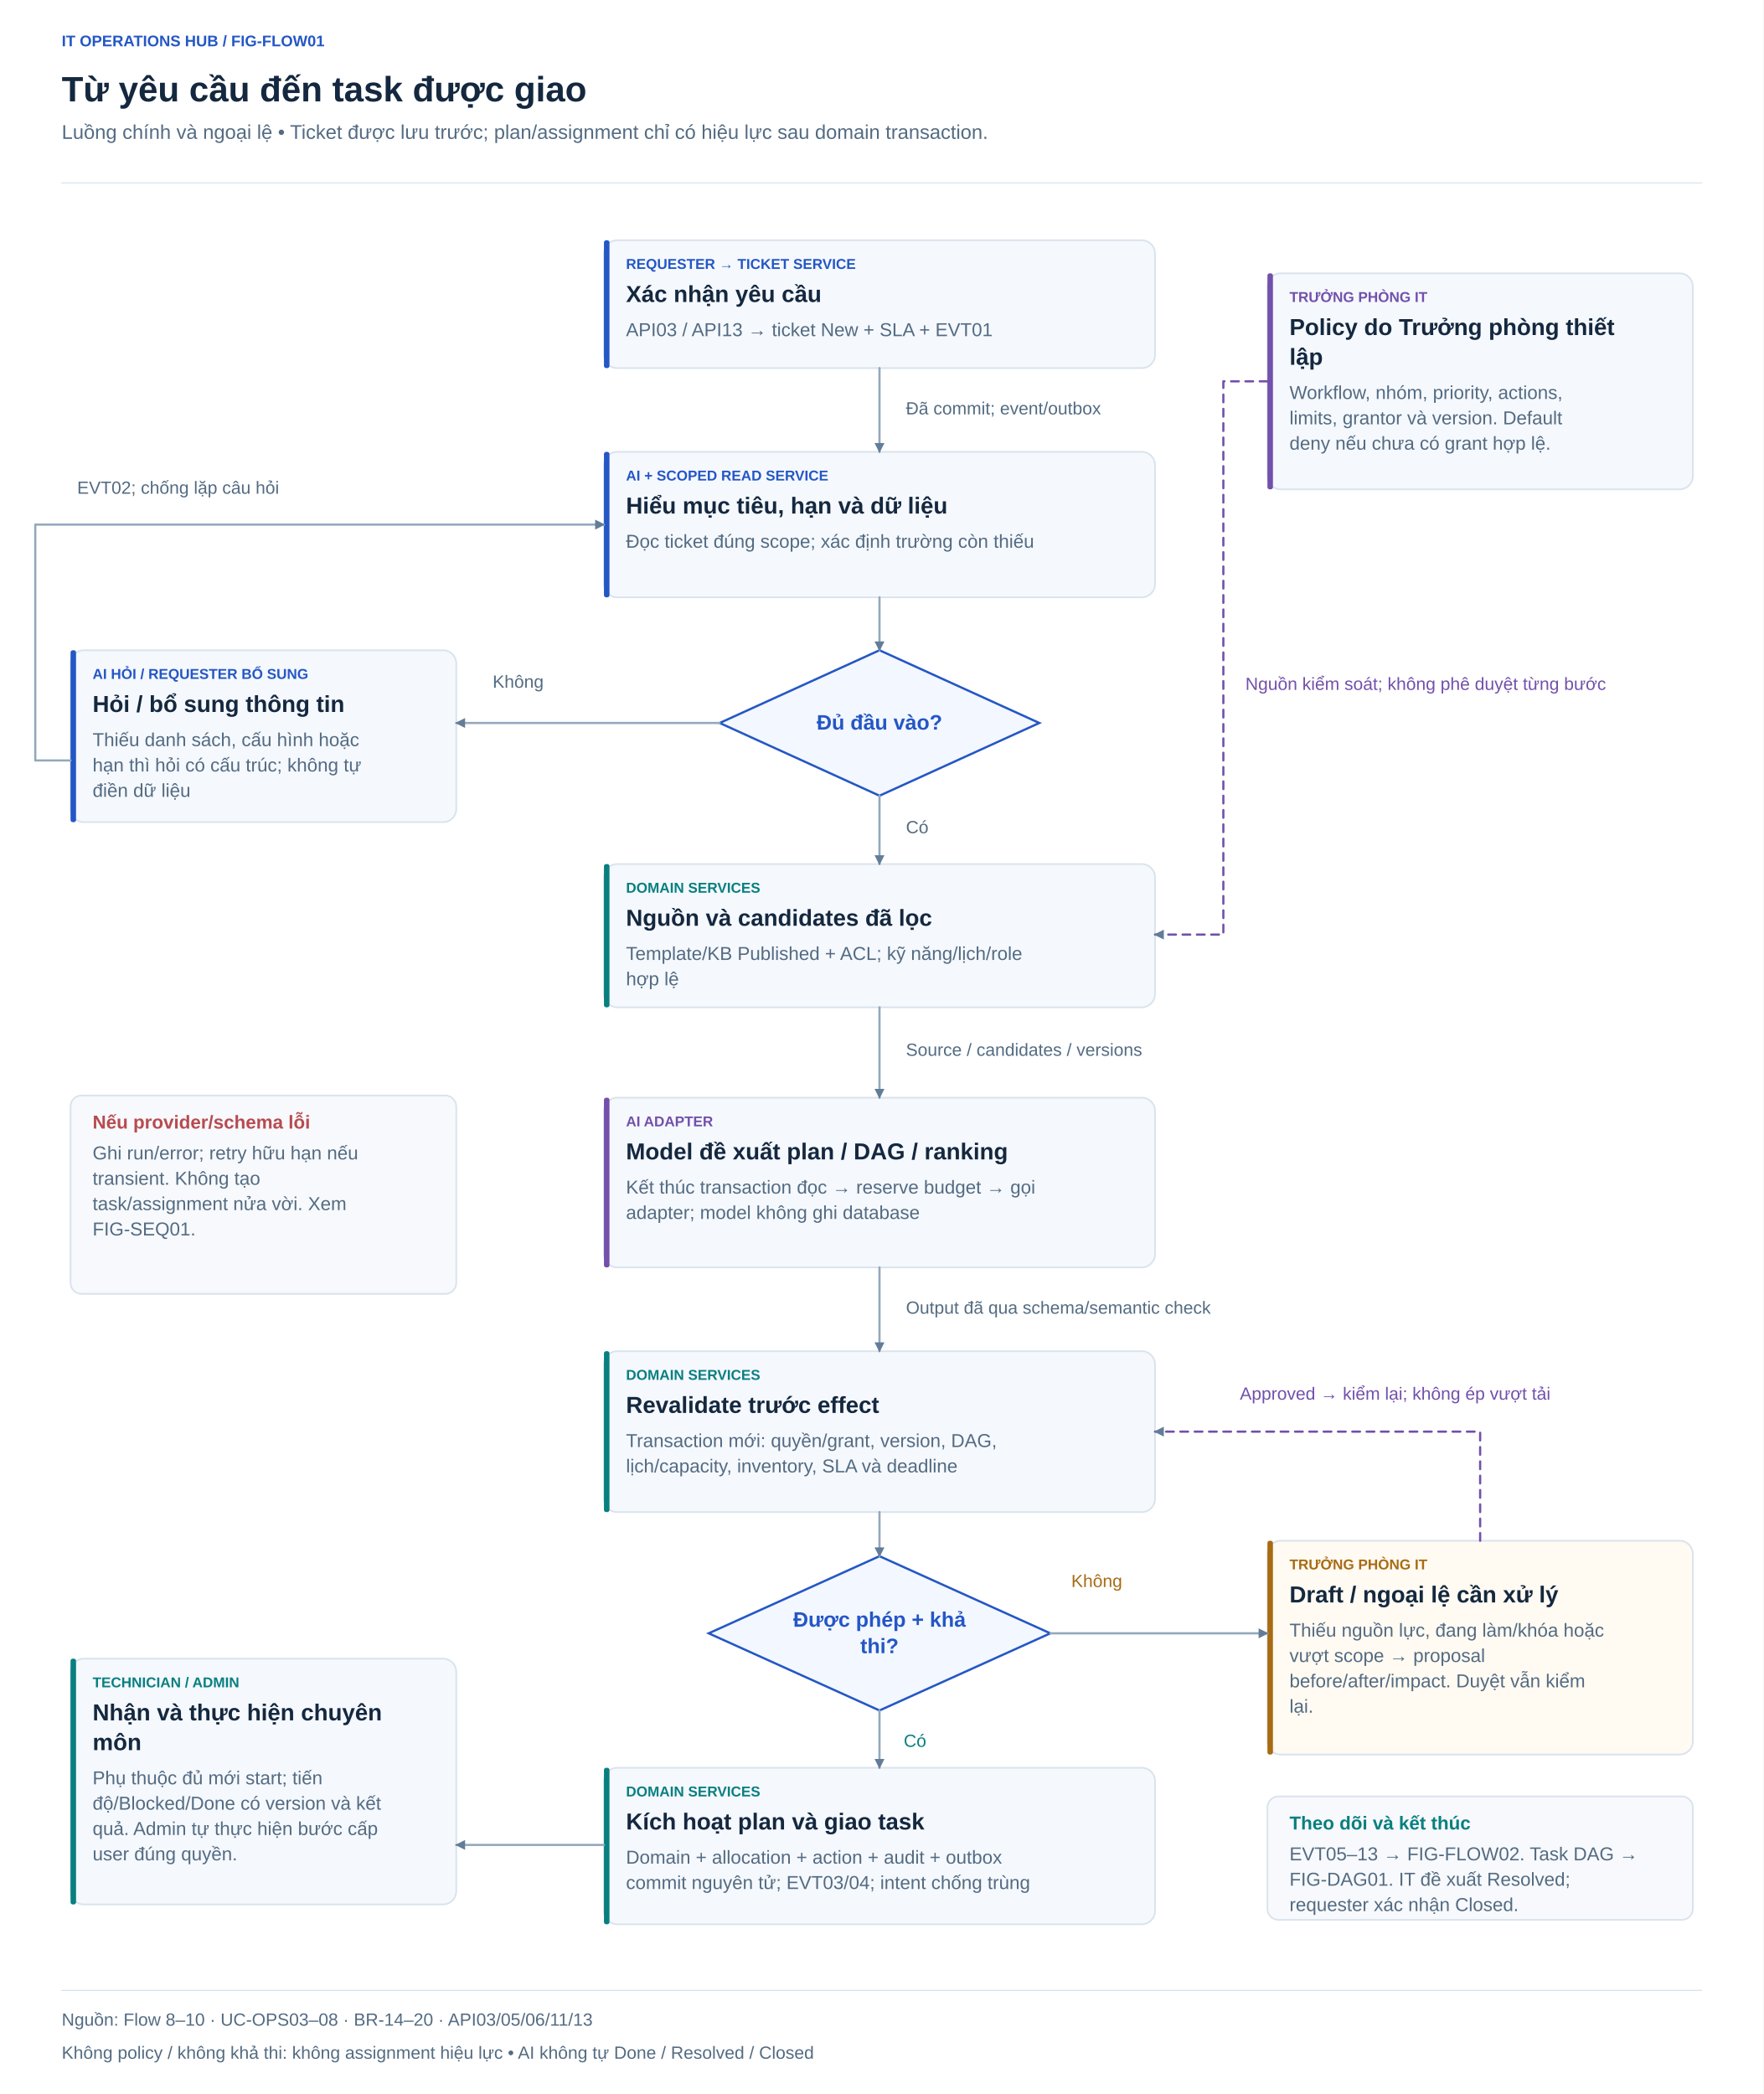
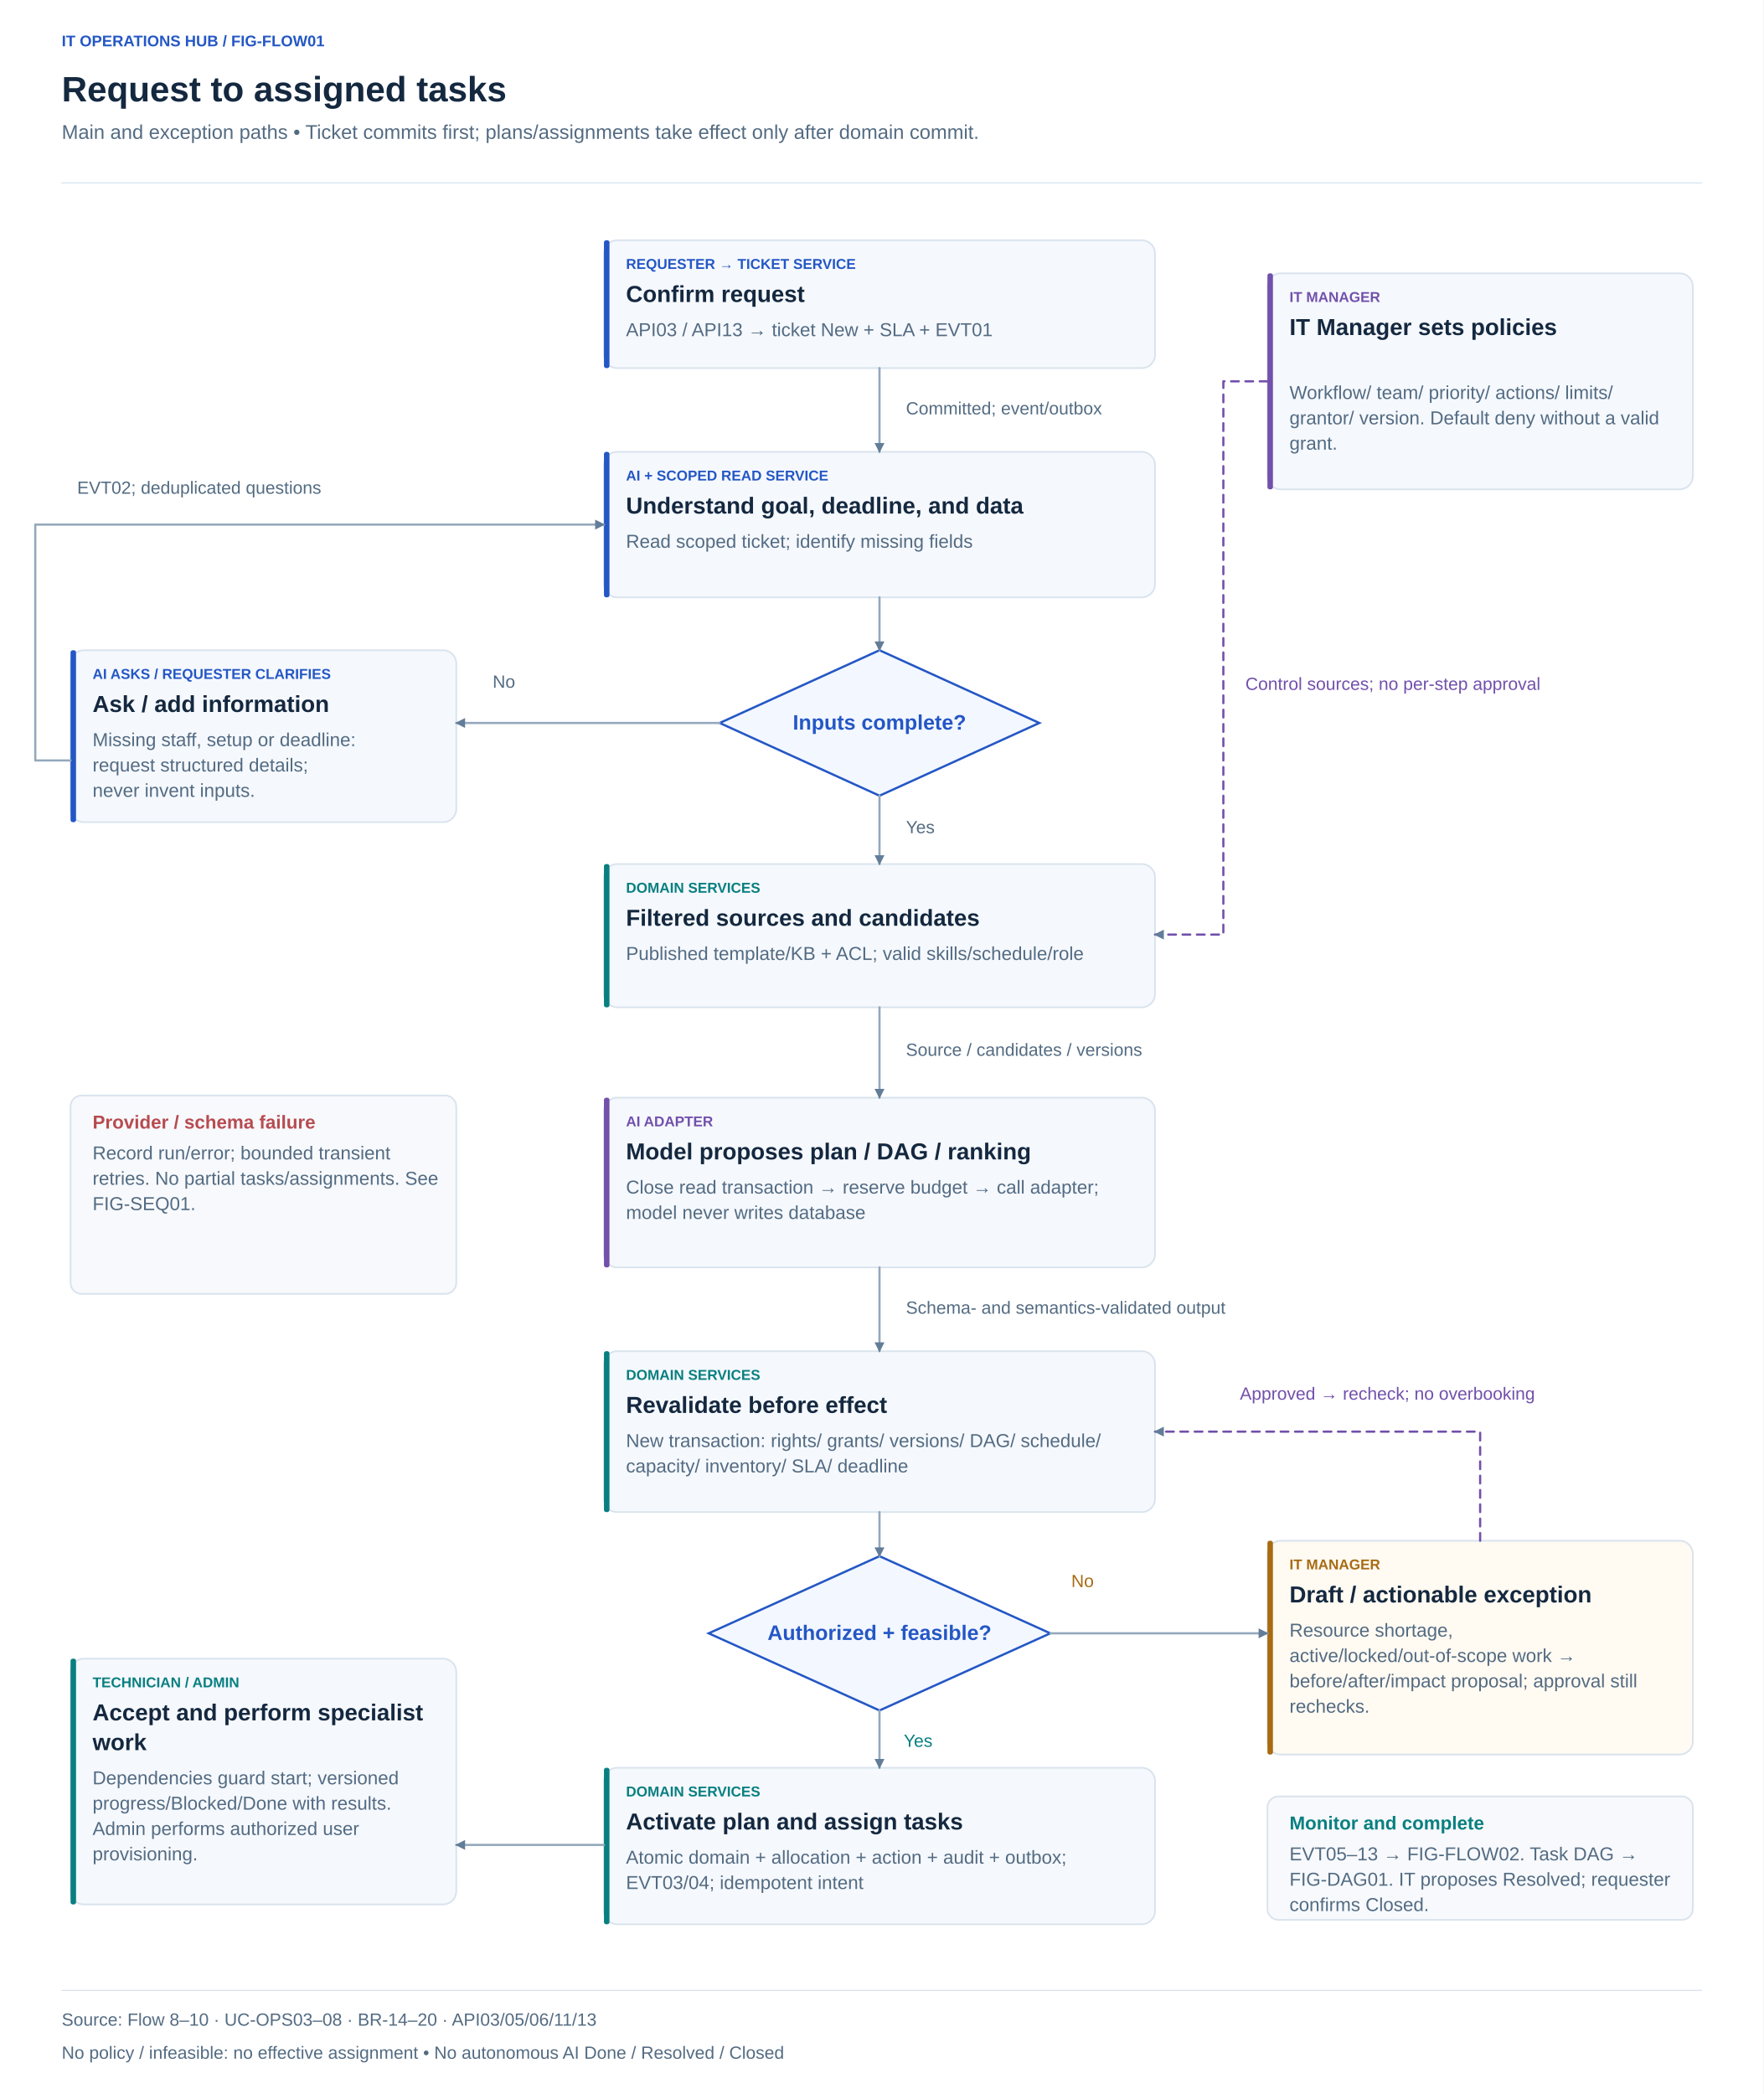
<svg xmlns="http://www.w3.org/2000/svg" width="1600" height="1900" viewBox="0 0 1600 1900" role="img" aria-labelledby="title desc" data-figure-id="FIG-FLOW01">
  <g font-family="Segoe UI,Arial,sans-serif">
    <defs>
      <marker id="arr" markerWidth="9" markerHeight="9" refX="8" refY="4.5" orient="auto-start-reverse" markerUnits="userSpaceOnUse">
        <path d="M 0 0 L 9 4.5 L 0 9 Z" fill="#637D98" />
      </marker>
    </defs>
    <rect x="0" y="0" width="1600" height="1900" rx="0" fill="#FFFFFF" stroke="none" stroke-width="1.5" />
-     <text x="56" y="42" fill="#2457C5" font-size="14" font-weight="700" text-anchor="start" data-max-width="1488">IT OPERATIONS HUB  /  FIG-FLOW01</text>
-     <text x="56" y="92" fill="#14283F" font-size="32" font-weight="700" text-anchor="start" data-max-width="1488">Từ yêu cầu đến task được giao</text>
-     <text x="56" y="126" fill="#536B82" font-size="18" font-weight="400" text-anchor="start" data-max-width="1488">Luồng chính và ngoại lệ • Ticket được lưu trước; plan/assignment chỉ có hiệu lực sau domain transaction.</text>
+     <text x="56" y="42.0" fill="#2457C5" font-size="14" font-weight="700" text-anchor="start" data-max-width="1488">IT OPERATIONS HUB / FIG-FLOW01</text>
+     <text x="56" y="92.0" fill="#14283F" font-size="32" font-weight="700" text-anchor="start" data-max-width="1488">Request to assigned tasks</text>
+     <text x="56" y="126.0" fill="#536B82" font-size="18" font-weight="400" text-anchor="start" data-max-width="1488">Main and exception paths • Ticket commits first; plans/assignments take effect only after domain commit.</text>
    <path d="M 56 166 L 1544 166" fill="none" stroke="#D9E3ED" stroke-width="1" stroke-linecap="round" stroke-linejoin="round" />
    <g class="diagram-node" data-node="ticket" data-x="548" data-y="218" data-width="500" data-height="116">
      <rect x="548" y="218" width="500" height="116" rx="12" fill="#F5F8FD" stroke="#D9E3ED" stroke-width="1.5" />
      <rect x="548" y="218" width="5" height="116" rx="2" fill="#2457C5" stroke="none" stroke-width="1.5" />
-       <text x="568" y="244" fill="#2457C5" font-size="13" font-weight="700" text-anchor="start" data-max-width="460">REQUESTER → TICKET SERVICE</text>
-       <text x="568" y="274" fill="#14283F" font-size="21" font-weight="600" text-anchor="start" data-max-width="460">Xác nhận yêu cầu</text>
-       <text x="568" y="305" fill="#536B82" font-size="17" font-weight="400" text-anchor="start" data-max-width="460">API03 / API13 → ticket New + SLA + EVT01</text>
+       <text x="568" y="244.0" fill="#2457C5" font-size="13" font-weight="700" text-anchor="start" data-max-width="460">REQUESTER → TICKET SERVICE</text>
+       <text x="568" y="274.0" fill="#14283F" font-size="21" font-weight="600" text-anchor="start" data-max-width="460">Confirm request</text>
+       <text x="568" y="305.0" fill="#536B82" font-size="17" font-weight="400" text-anchor="start" data-max-width="460">API03 / API13 → ticket New + SLA + EVT01</text>
    </g>
    <g class="diagram-node" data-node="input" data-x="548" data-y="410" data-width="500" data-height="132">
      <rect x="548" y="410" width="500" height="132" rx="12" fill="#F5F8FD" stroke="#D9E3ED" stroke-width="1.5" />
      <rect x="548" y="410" width="5" height="132" rx="2" fill="#2457C5" stroke="none" stroke-width="1.5" />
-       <text x="568" y="436" fill="#2457C5" font-size="13" font-weight="700" text-anchor="start" data-max-width="460">AI + SCOPED READ SERVICE</text>
-       <text x="568" y="466" fill="#14283F" font-size="21" font-weight="600" text-anchor="start" data-max-width="460">Hiểu mục tiêu, hạn và dữ liệu</text>
-       <text x="568" y="497" fill="#536B82" font-size="17" font-weight="400" text-anchor="start" data-max-width="460">Đọc ticket đúng scope; xác định trường còn thiếu</text>
+       <text x="568" y="436.0" fill="#2457C5" font-size="13" font-weight="700" text-anchor="start" data-max-width="460">AI + SCOPED READ SERVICE</text>
+       <text x="568" y="466.0" fill="#14283F" font-size="21" font-weight="600" text-anchor="start" data-max-width="460">Understand goal, deadline, and data</text>
+       <text x="568" y="497.0" fill="#536B82" font-size="17" font-weight="400" text-anchor="start" data-max-width="460">Read scoped ticket; identify missing fields</text>
    </g>
    <path d="M 798 334 L 798 410" fill="none" stroke="#93A8BC" stroke-width="2" stroke-linecap="round" stroke-linejoin="round" marker-end="url(#arr)" />
    <rect x="815" y="358" width="314" height="32" rx="4" fill="white" stroke="none" stroke-width="1.5" />
-     <text x="822" y="376" fill="#536B82" font-size="16" font-weight="400" text-anchor="start" data-max-width="300">Đã commit; event/outbox</text>
+     <text x="822" y="376.0" fill="#536B82" font-size="16" font-weight="400" text-anchor="start" data-max-width="300">Committed; event/outbox</text>
    <g class="diagram-decision" data-node="complete">
      <polygon points="798,590.0 943.0,656 798,722.0 653.0,656" fill="#F3F7FF" stroke="#2457C5" stroke-width="2" />
-       <text x="798" y="662" fill="#2457C5" font-size="19" font-weight="600" text-anchor="middle" data-max-width="203.0">Đủ đầu vào?</text>
+       <text x="798" y="662.0" fill="#2457C5" font-size="19" font-weight="600" text-anchor="middle" data-max-width="203.0">Inputs complete?</text>
    </g>
    <path d="M 798 542 L 798 590" fill="none" stroke="#93A8BC" stroke-width="2" stroke-linecap="round" stroke-linejoin="round" marker-end="url(#arr)" />
    <g class="diagram-node" data-node="question" data-x="64" data-y="590" data-width="350" data-height="156">
      <rect x="64" y="590" width="350" height="156" rx="12" fill="#F5F8FD" stroke="#D9E3ED" stroke-width="1.5" />
      <rect x="64" y="590" width="5" height="156" rx="2" fill="#2457C5" stroke="none" stroke-width="1.5" />
-       <text x="84" y="616" fill="#2457C5" font-size="13" font-weight="700" text-anchor="start" data-max-width="310">AI HỎI / REQUESTER BỔ SUNG</text>
-       <text x="84" y="646" fill="#14283F" font-size="21" font-weight="600" text-anchor="start" data-max-width="310">Hỏi / bổ sung thông tin</text>
-       <text x="84" y="677" fill="#536B82" font-size="17" font-weight="400" text-anchor="start" data-max-width="310">Thiếu danh sách, cấu hình hoặc</text>
-       <text x="84" y="700" fill="#536B82" font-size="17" font-weight="400" text-anchor="start" data-max-width="310">hạn thì hỏi có cấu trúc; không tự</text>
-       <text x="84" y="723" fill="#536B82" font-size="17" font-weight="400" text-anchor="start" data-max-width="310">điền dữ liệu</text>
+       <text x="84" y="616.0" fill="#2457C5" font-size="13" font-weight="700" text-anchor="start" data-max-width="310">AI ASKS / REQUESTER CLARIFIES</text>
+       <text x="84" y="646.0" fill="#14283F" font-size="21" font-weight="600" text-anchor="start" data-max-width="310">Ask / add information</text>
+       <text x="84" y="677.0" fill="#536B82" font-size="17" font-weight="400" text-anchor="start" data-max-width="310">Missing staff, setup or deadline:</text>
+       <text x="84" y="700.0" fill="#536B82" font-size="17" font-weight="400" text-anchor="start" data-max-width="310">request structured details;</text>
+       <text x="84" y="723.0" fill="#536B82" font-size="17" font-weight="400" text-anchor="start" data-max-width="310">never invent inputs.</text>
    </g>
    <path d="M 653 656 L 414 656" fill="none" stroke="#93A8BC" stroke-width="2" stroke-linecap="round" stroke-linejoin="round" marker-end="url(#arr)" />
    <rect x="440" y="606" width="144" height="32" rx="4" fill="white" stroke="none" stroke-width="1.5" />
-     <text x="447" y="624" fill="#536B82" font-size="16" font-weight="400" text-anchor="start" data-max-width="130">Không</text>
+     <text x="447" y="624.0" fill="#536B82" font-size="16" font-weight="400" text-anchor="start" data-max-width="130">No</text>
    <path d="M 64 690 L 32 690 L 32 476 L 548 476" fill="none" stroke="#93A8BC" stroke-width="2" stroke-linecap="round" stroke-linejoin="round" marker-end="url(#arr)" />
    <rect x="63" y="430" width="364" height="32" rx="4" fill="white" stroke="none" stroke-width="1.5" />
-     <text x="70" y="448" fill="#536B82" font-size="16" font-weight="400" text-anchor="start" data-max-width="350">EVT02; chống lặp câu hỏi</text>
+     <text x="70" y="448.0" fill="#536B82" font-size="16" font-weight="400" text-anchor="start" data-max-width="350">EVT02; deduplicated questions</text>
    <g class="diagram-node" data-node="source" data-x="548" data-y="784" data-width="500" data-height="130">
      <rect x="548" y="784" width="500" height="130" rx="12" fill="#F5F8FD" stroke="#D9E3ED" stroke-width="1.5" />
      <rect x="548" y="784" width="5" height="130" rx="2" fill="#087F80" stroke="none" stroke-width="1.5" />
-       <text x="568" y="810" fill="#087F80" font-size="13" font-weight="700" text-anchor="start" data-max-width="460">DOMAIN SERVICES</text>
-       <text x="568" y="840" fill="#14283F" font-size="21" font-weight="600" text-anchor="start" data-max-width="460">Nguồn và candidates đã lọc</text>
-       <text x="568" y="871" fill="#536B82" font-size="17" font-weight="400" text-anchor="start" data-max-width="460">Template/KB Published + ACL; kỹ năng/lịch/role</text>
-       <text x="568" y="894" fill="#536B82" font-size="17" font-weight="400" text-anchor="start" data-max-width="460">hợp lệ</text>
+       <text x="568" y="810.0" fill="#087F80" font-size="13" font-weight="700" text-anchor="start" data-max-width="460">DOMAIN SERVICES</text>
+       <text x="568" y="840.0" fill="#14283F" font-size="21" font-weight="600" text-anchor="start" data-max-width="460">Filtered sources and candidates</text>
+       <text x="568" y="871.0" fill="#536B82" font-size="17" font-weight="400" text-anchor="start" data-max-width="460">Published template/KB + ACL; valid skills/schedule/role</text>
    </g>
    <path d="M 798 722 L 798 784" fill="none" stroke="#93A8BC" stroke-width="2" stroke-linecap="round" stroke-linejoin="round" marker-end="url(#arr)" />
    <rect x="815" y="738" width="114" height="32" rx="4" fill="white" stroke="none" stroke-width="1.5" />
-     <text x="822" y="756" fill="#536B82" font-size="16" font-weight="400" text-anchor="start" data-max-width="100">Có</text>
+     <text x="822" y="756.0" fill="#536B82" font-size="16" font-weight="400" text-anchor="start" data-max-width="100">Yes</text>
    <g class="diagram-node" data-node="policy" data-x="1150" data-y="248" data-width="386" data-height="196">
      <rect x="1150" y="248" width="386" height="196" rx="12" fill="#F5F8FD" stroke="#D9E3ED" stroke-width="1.5" />
      <rect x="1150" y="248" width="5" height="196" rx="2" fill="#7250AB" stroke="none" stroke-width="1.5" />
-       <text x="1170" y="274" fill="#7250AB" font-size="13" font-weight="700" text-anchor="start" data-max-width="346">TRƯỞNG PHÒNG IT</text>
-       <text x="1170" y="304" fill="#14283F" font-size="21" font-weight="600" text-anchor="start" data-max-width="346">Policy do Trưởng phòng thiết</text>
-       <text x="1170" y="331" fill="#14283F" font-size="21" font-weight="600" text-anchor="start" data-max-width="346">lập</text>
-       <text x="1170" y="362" fill="#536B82" font-size="17" font-weight="400" text-anchor="start" data-max-width="346">Workflow, nhóm, priority, actions,</text>
-       <text x="1170" y="385" fill="#536B82" font-size="17" font-weight="400" text-anchor="start" data-max-width="346">limits, grantor và version. Default</text>
-       <text x="1170" y="408" fill="#536B82" font-size="17" font-weight="400" text-anchor="start" data-max-width="346">deny nếu chưa có grant hợp lệ.</text>
+       <text x="1170" y="274.0" fill="#7250AB" font-size="13" font-weight="700" text-anchor="start" data-max-width="346">IT MANAGER</text>
+       <text x="1170" y="304.0" fill="#14283F" font-size="21" font-weight="600" text-anchor="start" data-max-width="346">IT Manager sets policies</text>
+       <text x="1170" y="362.0" fill="#536B82" font-size="17" font-weight="400" text-anchor="start" data-max-width="346">Workflow/ team/ priority/ actions/ limits/</text>
+       <text x="1170" y="385.0" fill="#536B82" font-size="17" font-weight="400" text-anchor="start" data-max-width="346">grantor/ version. Default deny without a valid</text>
+       <text x="1170" y="408.0" fill="#536B82" font-size="17" font-weight="400" text-anchor="start" data-max-width="346">grant.</text>
    </g>
    <path d="M 1150 346 L 1110 346 L 1110 848 L 1048 848" fill="none" stroke="#7250AB" stroke-width="2" stroke-linecap="round" stroke-linejoin="round" stroke-dasharray="7 6" marker-end="url(#arr)" />
    <rect x="1123" y="608" width="394" height="32" rx="4" fill="white" stroke="none" stroke-width="1.5" />
-     <text x="1130" y="626" fill="#7250AB" font-size="16" font-weight="400" text-anchor="start" data-max-width="380">Nguồn kiểm soát; không phê duyệt từng bước</text>
+     <text x="1130" y="626.0" fill="#7250AB" font-size="16" font-weight="400" text-anchor="start" data-max-width="380">Control sources; no per-step approval</text>
    <g class="diagram-node" data-node="model" data-x="548" data-y="996" data-width="500" data-height="154">
      <rect x="548" y="996" width="500" height="154" rx="12" fill="#F5F8FD" stroke="#D9E3ED" stroke-width="1.5" />
      <rect x="548" y="996" width="5" height="154" rx="2" fill="#7250AB" stroke="none" stroke-width="1.5" />
-       <text x="568" y="1022" fill="#7250AB" font-size="13" font-weight="700" text-anchor="start" data-max-width="460">AI ADAPTER</text>
-       <text x="568" y="1052" fill="#14283F" font-size="21" font-weight="600" text-anchor="start" data-max-width="460">Model đề xuất plan / DAG / ranking</text>
-       <text x="568" y="1083" fill="#536B82" font-size="17" font-weight="400" text-anchor="start" data-max-width="460">Kết thúc transaction đọc → reserve budget → gọi</text>
-       <text x="568" y="1106" fill="#536B82" font-size="17" font-weight="400" text-anchor="start" data-max-width="460">adapter; model không ghi database</text>
+       <text x="568" y="1022.0" fill="#7250AB" font-size="13" font-weight="700" text-anchor="start" data-max-width="460">AI ADAPTER</text>
+       <text x="568" y="1052.0" fill="#14283F" font-size="21" font-weight="600" text-anchor="start" data-max-width="460">Model proposes plan / DAG / ranking</text>
+       <text x="568" y="1083.0" fill="#536B82" font-size="17" font-weight="400" text-anchor="start" data-max-width="460">Close read transaction → reserve budget → call adapter;</text>
+       <text x="568" y="1106.0" fill="#536B82" font-size="17" font-weight="400" text-anchor="start" data-max-width="460">model never writes database</text>
    </g>
    <path d="M 798 914 L 798 996" fill="none" stroke="#93A8BC" stroke-width="2" stroke-linecap="round" stroke-linejoin="round" marker-end="url(#arr)" />
    <rect x="815" y="940" width="334" height="32" rx="4" fill="white" stroke="none" stroke-width="1.5" />
-     <text x="822" y="958" fill="#536B82" font-size="16" font-weight="400" text-anchor="start" data-max-width="320">Source / candidates / versions</text>
+     <text x="822" y="958.0" fill="#536B82" font-size="16" font-weight="400" text-anchor="start" data-max-width="320">Source / candidates / versions</text>
    <rect x="64" y="994" width="350" height="180" rx="10" fill="#F7F9FC" stroke="#D9E3ED" stroke-width="1.5" />
-     <text x="84" y="1024" fill="#B74B50" font-size="17" font-weight="700" text-anchor="start" data-max-width="310">Nếu provider/schema lỗi</text>
-     <text x="84" y="1052" fill="#536B82" font-size="17" font-weight="400" text-anchor="start" data-max-width="310">Ghi run/error; retry hữu hạn nếu</text>
-     <text x="84" y="1075" fill="#536B82" font-size="17" font-weight="400" text-anchor="start" data-max-width="310">transient. Không tạo</text>
-     <text x="84" y="1098" fill="#536B82" font-size="17" font-weight="400" text-anchor="start" data-max-width="310">task/assignment nửa vời. Xem</text>
-     <text x="84" y="1121" fill="#536B82" font-size="17" font-weight="400" text-anchor="start" data-max-width="310">FIG-SEQ01.</text>
+     <text x="84" y="1024.0" fill="#B74B50" font-size="17" font-weight="700" text-anchor="start" data-max-width="310">Provider / schema failure</text>
+     <text x="84" y="1052.0" fill="#536B82" font-size="17" font-weight="400" text-anchor="start" data-max-width="310">Record run/error; bounded transient</text>
+     <text x="84" y="1075.0" fill="#536B82" font-size="17" font-weight="400" text-anchor="start" data-max-width="310">retries. No partial tasks/assignments. See</text>
+     <text x="84" y="1098.0" fill="#536B82" font-size="17" font-weight="400" text-anchor="start" data-max-width="310">FIG-SEQ01.</text>
    <g class="diagram-node" data-node="check" data-x="548" data-y="1226" data-width="500" data-height="146">
      <rect x="548" y="1226" width="500" height="146" rx="12" fill="#F5F8FD" stroke="#D9E3ED" stroke-width="1.5" />
      <rect x="548" y="1226" width="5" height="146" rx="2" fill="#087F80" stroke="none" stroke-width="1.5" />
-       <text x="568" y="1252" fill="#087F80" font-size="13" font-weight="700" text-anchor="start" data-max-width="460">DOMAIN SERVICES</text>
-       <text x="568" y="1282" fill="#14283F" font-size="21" font-weight="600" text-anchor="start" data-max-width="460">Revalidate trước effect</text>
-       <text x="568" y="1313" fill="#536B82" font-size="17" font-weight="400" text-anchor="start" data-max-width="460">Transaction mới: quyền/grant, version, DAG,</text>
-       <text x="568" y="1336" fill="#536B82" font-size="17" font-weight="400" text-anchor="start" data-max-width="460">lịch/capacity, inventory, SLA và deadline</text>
+       <text x="568" y="1252.0" fill="#087F80" font-size="13" font-weight="700" text-anchor="start" data-max-width="460">DOMAIN SERVICES</text>
+       <text x="568" y="1282.0" fill="#14283F" font-size="21" font-weight="600" text-anchor="start" data-max-width="460">Revalidate before effect</text>
+       <text x="568" y="1313.0" fill="#536B82" font-size="17" font-weight="400" text-anchor="start" data-max-width="460">New transaction: rights/ grants/ versions/ DAG/ schedule/</text>
+       <text x="568" y="1336.0" fill="#536B82" font-size="17" font-weight="400" text-anchor="start" data-max-width="460">capacity/ inventory/ SLA/ deadline</text>
    </g>
    <path d="M 798 1150 L 798 1226" fill="none" stroke="#93A8BC" stroke-width="2" stroke-linecap="round" stroke-linejoin="round" marker-end="url(#arr)" />
    <rect x="815" y="1174" width="444" height="32" rx="4" fill="white" stroke="none" stroke-width="1.5" />
-     <text x="822" y="1192" fill="#536B82" font-size="16" font-weight="400" text-anchor="start" data-max-width="430">Output đã qua schema/semantic check</text>
+     <text x="822" y="1192.0" fill="#536B82" font-size="16" font-weight="400" text-anchor="start" data-max-width="430">Schema- and semantics-validated output</text>
    <g class="diagram-decision" data-node="allowed">
      <polygon points="798,1412.0 953.0,1482 798,1552.0 643.0,1482" fill="#F3F7FF" stroke="#2457C5" stroke-width="2" />
-       <text x="798" y="1476" fill="#2457C5" font-size="19" font-weight="600" text-anchor="middle" data-max-width="217.0">Được phép + khả</text>
-       <text x="798" y="1500" fill="#2457C5" font-size="19" font-weight="600" text-anchor="middle" data-max-width="217.0">thi?</text>
+       <text x="798" y="1488.0" fill="#2457C5" font-size="19" font-weight="600" text-anchor="middle" data-max-width="217.0">Authorized + feasible?</text>
    </g>
    <path d="M 798 1372 L 798 1412" fill="none" stroke="#93A8BC" stroke-width="2" stroke-linecap="round" stroke-linejoin="round" marker-end="url(#arr)" />
    <g class="diagram-node" data-node="exception" data-x="1150" data-y="1398" data-width="386" data-height="194">
      <rect x="1150" y="1398" width="386" height="194" rx="12" fill="#FFFAF2" stroke="#D9E3ED" stroke-width="1.5" />
      <rect x="1150" y="1398" width="5" height="194" rx="2" fill="#A86B12" stroke="none" stroke-width="1.5" />
-       <text x="1170" y="1424" fill="#A86B12" font-size="13" font-weight="700" text-anchor="start" data-max-width="346">TRƯỞNG PHÒNG IT</text>
-       <text x="1170" y="1454" fill="#14283F" font-size="21" font-weight="600" text-anchor="start" data-max-width="346">Draft / ngoại lệ cần xử lý</text>
-       <text x="1170" y="1485" fill="#536B82" font-size="17" font-weight="400" text-anchor="start" data-max-width="346">Thiếu nguồn lực, đang làm/khóa hoặc</text>
-       <text x="1170" y="1508" fill="#536B82" font-size="17" font-weight="400" text-anchor="start" data-max-width="346">vượt scope → proposal</text>
-       <text x="1170" y="1531" fill="#536B82" font-size="17" font-weight="400" text-anchor="start" data-max-width="346">before/after/impact. Duyệt vẫn kiểm</text>
-       <text x="1170" y="1554" fill="#536B82" font-size="17" font-weight="400" text-anchor="start" data-max-width="346">lại.</text>
+       <text x="1170" y="1424.0" fill="#A86B12" font-size="13" font-weight="700" text-anchor="start" data-max-width="346">IT MANAGER</text>
+       <text x="1170" y="1454.0" fill="#14283F" font-size="21" font-weight="600" text-anchor="start" data-max-width="346">Draft / actionable exception</text>
+       <text x="1170" y="1485.0" fill="#536B82" font-size="17" font-weight="400" text-anchor="start" data-max-width="346">Resource shortage,</text>
+       <text x="1170" y="1508.0" fill="#536B82" font-size="17" font-weight="400" text-anchor="start" data-max-width="346">active/locked/out-of-scope work →</text>
+       <text x="1170" y="1531.0" fill="#536B82" font-size="17" font-weight="400" text-anchor="start" data-max-width="346">before/after/impact proposal; approval still</text>
+       <text x="1170" y="1554.0" fill="#536B82" font-size="17" font-weight="400" text-anchor="start" data-max-width="346">rechecks.</text>
    </g>
    <path d="M 953 1482 L 1150 1482" fill="none" stroke="#93A8BC" stroke-width="2" stroke-linecap="round" stroke-linejoin="round" marker-end="url(#arr)" />
    <rect x="965" y="1422" width="174" height="32" rx="4" fill="white" stroke="none" stroke-width="1.5" />
-     <text x="972" y="1440" fill="#A86B12" font-size="16" font-weight="400" text-anchor="start" data-max-width="160">Không</text>
+     <text x="972" y="1440.0" fill="#A86B12" font-size="16" font-weight="400" text-anchor="start" data-max-width="160">No</text>
    <path d="M 1343 1398 L 1343 1299 L 1048 1299" fill="none" stroke="#7250AB" stroke-width="2" stroke-linecap="round" stroke-linejoin="round" stroke-dasharray="7 6" marker-end="url(#arr)" />
    <rect x="1118" y="1252" width="394" height="32" rx="4" fill="white" stroke="none" stroke-width="1.5" />
-     <text x="1125" y="1270" fill="#7250AB" font-size="16" font-weight="400" text-anchor="start" data-max-width="380">Approved → kiểm lại; không ép vượt tải</text>
+     <text x="1125" y="1270.0" fill="#7250AB" font-size="16" font-weight="400" text-anchor="start" data-max-width="380">Approved → recheck; no overbooking</text>
    <g class="diagram-node" data-node="commit" data-x="548" data-y="1604" data-width="500" data-height="142">
      <rect x="548" y="1604" width="500" height="142" rx="12" fill="#F5F8FD" stroke="#D9E3ED" stroke-width="1.5" />
      <rect x="548" y="1604" width="5" height="142" rx="2" fill="#087F80" stroke="none" stroke-width="1.5" />
-       <text x="568" y="1630" fill="#087F80" font-size="13" font-weight="700" text-anchor="start" data-max-width="460">DOMAIN SERVICES</text>
-       <text x="568" y="1660" fill="#14283F" font-size="21" font-weight="600" text-anchor="start" data-max-width="460">Kích hoạt plan và giao task</text>
-       <text x="568" y="1691" fill="#536B82" font-size="17" font-weight="400" text-anchor="start" data-max-width="460">Domain + allocation + action + audit + outbox</text>
-       <text x="568" y="1714" fill="#536B82" font-size="17" font-weight="400" text-anchor="start" data-max-width="460">commit nguyên tử; EVT03/04; intent chống trùng</text>
+       <text x="568" y="1630.0" fill="#087F80" font-size="13" font-weight="700" text-anchor="start" data-max-width="460">DOMAIN SERVICES</text>
+       <text x="568" y="1660.0" fill="#14283F" font-size="21" font-weight="600" text-anchor="start" data-max-width="460">Activate plan and assign tasks</text>
+       <text x="568" y="1691.0" fill="#536B82" font-size="17" font-weight="400" text-anchor="start" data-max-width="460">Atomic domain + allocation + action + audit + outbox;</text>
+       <text x="568" y="1714.0" fill="#536B82" font-size="17" font-weight="400" text-anchor="start" data-max-width="460">EVT03/04; idempotent intent</text>
    </g>
    <path d="M 798 1552 L 798 1604" fill="none" stroke="#93A8BC" stroke-width="2" stroke-linecap="round" stroke-linejoin="round" marker-end="url(#arr)" />
    <rect x="813" y="1567" width="114" height="32" rx="4" fill="white" stroke="none" stroke-width="1.5" />
-     <text x="820" y="1585" fill="#087F80" font-size="16" font-weight="400" text-anchor="start" data-max-width="100">Có</text>
+     <text x="820" y="1585.0" fill="#087F80" font-size="16" font-weight="400" text-anchor="start" data-max-width="100">Yes</text>
    <g class="diagram-node" data-node="work" data-x="64" data-y="1505" data-width="350" data-height="223">
      <rect x="64" y="1505" width="350" height="223" rx="12" fill="#F5F8FD" stroke="#D9E3ED" stroke-width="1.5" />
      <rect x="64" y="1505" width="5" height="223" rx="2" fill="#087F80" stroke="none" stroke-width="1.5" />
-       <text x="84" y="1531" fill="#087F80" font-size="13" font-weight="700" text-anchor="start" data-max-width="310">TECHNICIAN / ADMIN</text>
-       <text x="84" y="1561" fill="#14283F" font-size="21" font-weight="600" text-anchor="start" data-max-width="310">Nhận và thực hiện chuyên</text>
-       <text x="84" y="1588" fill="#14283F" font-size="21" font-weight="600" text-anchor="start" data-max-width="310">môn</text>
-       <text x="84" y="1619" fill="#536B82" font-size="17" font-weight="400" text-anchor="start" data-max-width="310">Phụ thuộc đủ mới start; tiến</text>
-       <text x="84" y="1642" fill="#536B82" font-size="17" font-weight="400" text-anchor="start" data-max-width="310">độ/Blocked/Done có version và kết</text>
-       <text x="84" y="1665" fill="#536B82" font-size="17" font-weight="400" text-anchor="start" data-max-width="310">quả. Admin tự thực hiện bước cấp</text>
-       <text x="84" y="1688" fill="#536B82" font-size="17" font-weight="400" text-anchor="start" data-max-width="310">user đúng quyền.</text>
+       <text x="84" y="1531.0" fill="#087F80" font-size="13" font-weight="700" text-anchor="start" data-max-width="310">TECHNICIAN / ADMIN</text>
+       <text x="84" y="1561.0" fill="#14283F" font-size="21" font-weight="600" text-anchor="start" data-max-width="310">Accept and perform specialist</text>
+       <text x="84" y="1588.0" fill="#14283F" font-size="21" font-weight="600" text-anchor="start" data-max-width="310">work</text>
+       <text x="84" y="1619.0" fill="#536B82" font-size="17" font-weight="400" text-anchor="start" data-max-width="310">Dependencies guard start; versioned</text>
+       <text x="84" y="1642.0" fill="#536B82" font-size="17" font-weight="400" text-anchor="start" data-max-width="310">progress/Blocked/Done with results.</text>
+       <text x="84" y="1665.0" fill="#536B82" font-size="17" font-weight="400" text-anchor="start" data-max-width="310">Admin performs authorized user</text>
+       <text x="84" y="1688.0" fill="#536B82" font-size="17" font-weight="400" text-anchor="start" data-max-width="310">provisioning.</text>
    </g>
    <path d="M 548 1674 L 414 1674" fill="none" stroke="#93A8BC" stroke-width="2" stroke-linecap="round" stroke-linejoin="round" marker-end="url(#arr)" />
    <rect x="1150" y="1630" width="386" height="112" rx="10" fill="#F7F9FC" stroke="#D9E3ED" stroke-width="1.5" />
-     <text x="1170" y="1660" fill="#087F80" font-size="17" font-weight="700" text-anchor="start" data-max-width="346">Theo dõi và kết thúc</text>
-     <text x="1170" y="1688" fill="#536B82" font-size="17" font-weight="400" text-anchor="start" data-max-width="346">EVT05–13 → FIG-FLOW02. Task DAG →</text>
-     <text x="1170" y="1711" fill="#536B82" font-size="17" font-weight="400" text-anchor="start" data-max-width="346">FIG-DAG01. IT đề xuất Resolved;</text>
-     <text x="1170" y="1734" fill="#536B82" font-size="17" font-weight="400" text-anchor="start" data-max-width="346">requester xác nhận Closed.</text>
+     <text x="1170" y="1660.0" fill="#087F80" font-size="17" font-weight="700" text-anchor="start" data-max-width="346">Monitor and complete</text>
+     <text x="1170" y="1688.0" fill="#536B82" font-size="17" font-weight="400" text-anchor="start" data-max-width="346">EVT05–13 → FIG-FLOW02. Task DAG →</text>
+     <text x="1170" y="1711.0" fill="#536B82" font-size="17" font-weight="400" text-anchor="start" data-max-width="346">FIG-DAG01. IT proposes Resolved; requester</text>
+     <text x="1170" y="1734.0" fill="#536B82" font-size="17" font-weight="400" text-anchor="start" data-max-width="346">confirms Closed.</text>
    <path d="M 56 1806 L 1544 1806" fill="none" stroke="#D9E3ED" stroke-width="1" stroke-linecap="round" stroke-linejoin="round" />
-     <text x="56" y="1838" fill="#536B82" font-size="16" font-weight="400" text-anchor="start" data-max-width="1488">Nguồn: Flow 8–10 · UC-OPS03–08 · BR-14–20 · API03/05/06/11/13</text>
-     <text x="56" y="1868" fill="#536B82" font-size="16" font-weight="400" text-anchor="start" data-max-width="1488">Không policy / không khả thi: không assignment hiệu lực • AI không tự Done / Resolved / Closed</text>
+     <text x="56" y="1838.0" fill="#536B82" font-size="16" font-weight="400" text-anchor="start" data-max-width="1488">Source: Flow 8–10 · UC-OPS03–08 · BR-14–20 · API03/05/06/11/13</text>
+     <text x="56" y="1868.0" fill="#536B82" font-size="16" font-weight="400" text-anchor="start" data-max-width="1488">No policy / infeasible: no effective assignment • No autonomous AI Done / Resolved / Closed</text>
  </g>
</svg>
